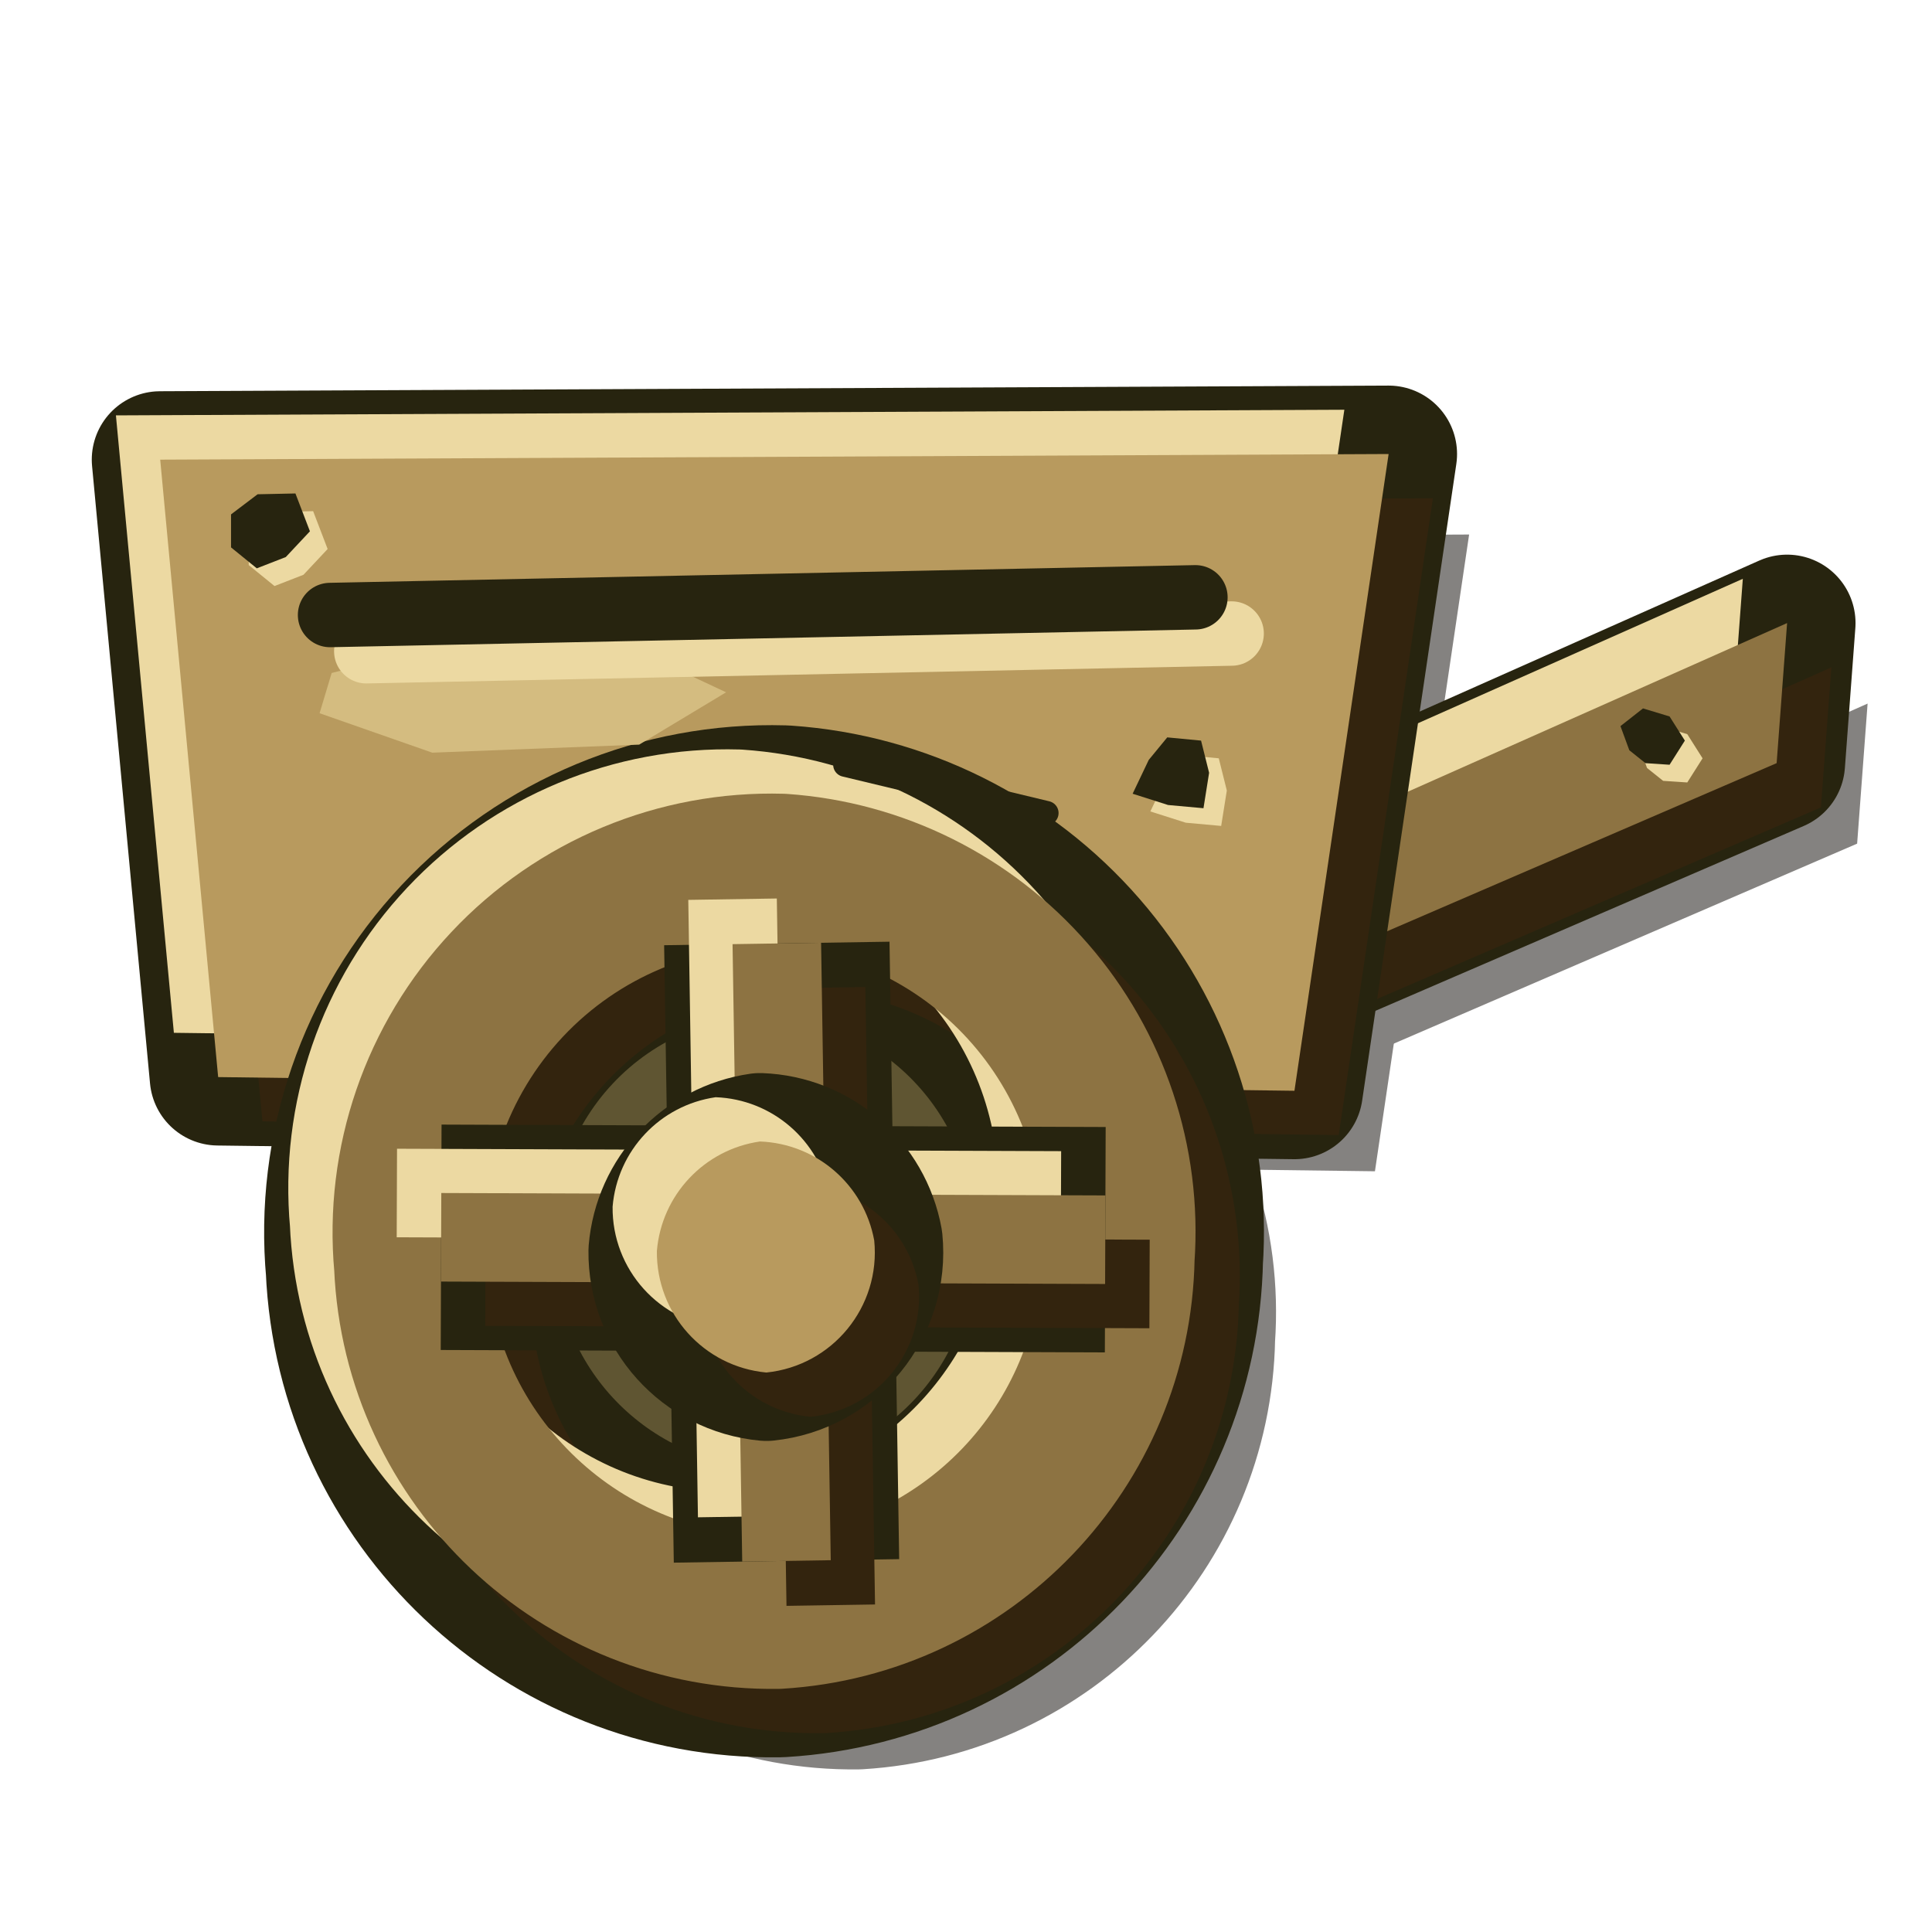
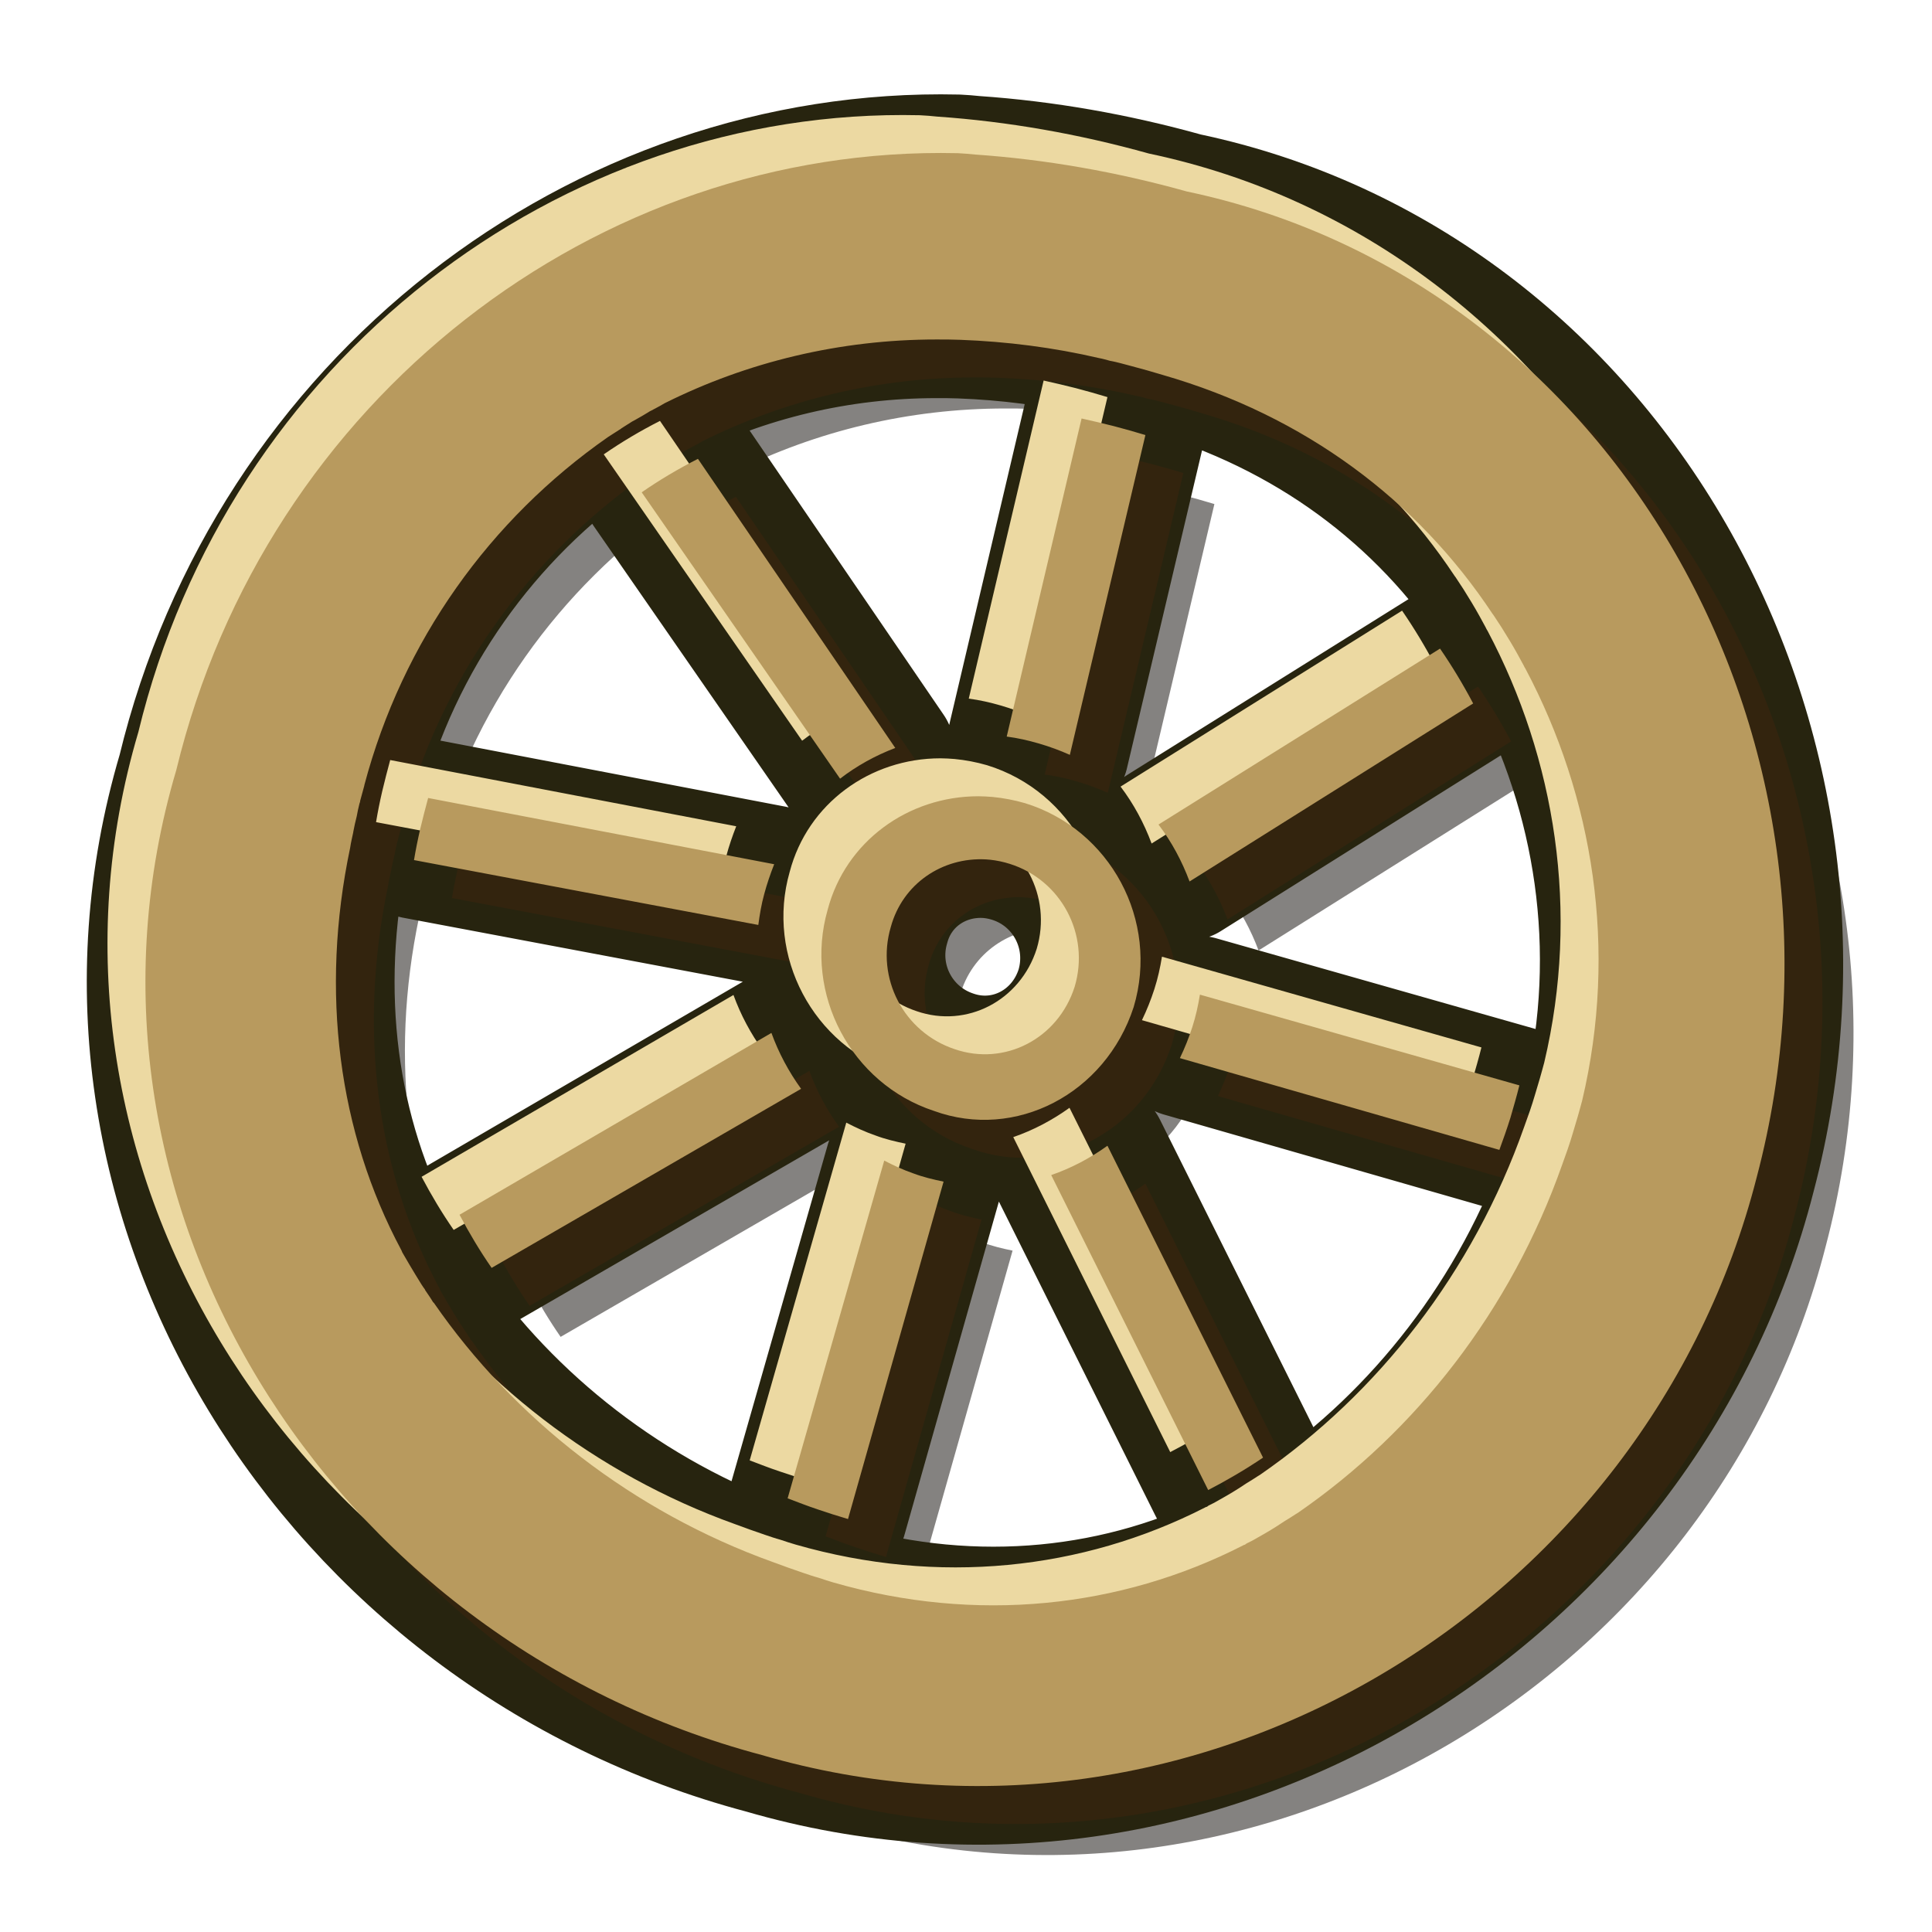
- <svg xmlns="http://www.w3.org/2000/svg" width="48" height="48" viewBox="0 0 24 24">
-   <g transform="translate(1 1)" opacity="0.5">
-     <path fill="#0a0502" d="M16.06 10.47L22.20 7.74L22.07 9.48L15.93 12.13z" />
-     <path fill="#0a0502" d="M1.99 5.71L17.25 5.64L16.08 13.55L2.71 13.38z" />
-     <path fill="#0a0502" d="M4.36 15.51A5.4 5.4 0 0 1 9.41 10.22A5.4 5.4 0 0 1 14.82 15.46A5.4 5.4 0 0 1 9.23 20.93A5.4 5.4 0 0 1 4.36 15.51z" />
-     <path fill="none" stroke="#0a0502" stroke-width="1.9" stroke-linecap="round" stroke-linejoin="round" d="M5.10 15.72A4.5 4.5 0 0 1 9.71 10.81A4.5 4.5 0 0 1 13.89 15.62A4.5 4.5 0 0 1 9.66 20.03A4.5 4.5 0 0 1 5.10 15.72z" />
-     <path fill="none" stroke="#0a0502" stroke-width="1.1" stroke-linecap="butt" stroke-linejoin="round" d="M9.65 11.72L9.77 19.39M5.48 15.37L13.73 15.40" />
-     <path fill="#0a0502" d="M8.16 15.54A1.5 1.5 0 0 1 9.44 14.18A1.5 1.5 0 0 1 10.86 15.41A1.5 1.5 0 0 1 9.52 17.05A1.5 1.5 0 0 1 8.16 15.54z" />
+ <svg xmlns="http://www.w3.org/2000/svg" width="64" height="64" viewBox="-24 -24 560 560">
+   <g transform="translate(20 20)" opacity="0.5">
+     <path fill="#0a0502" d="M253.6 20.4C149.1 18.0 53.1 91.6 27.1 199.2C-9.7 323.5 71.0 451.3 196.8 484.7C322.9 521.5 453.5 441.4 485.2 317.2C518.9 189.7 443.5 57.5 320.0 31.5C299.6 25.8 279.0 22.2 258.7 20.8C257.0 20.6 255.3 20.5 253.6 20.4zM254.4 74.5C267.8 75.0 281.3 76.7 294.6 79.8C295.7 80.0 296.7 80.3 297.8 80.6C298.3 80.7 298.8 80.8 299.3 80.9C299.8 81.0 300.4 81.2 300.9 81.3C301.9 81.6 302.9 81.8 303.9 82.1C307.0 82.9 310.1 83.8 313.1 84.7C354.3 96.6 386.8 121.0 408.6 153.9C408.7 154.0 408.8 154.2 408.9 154.3C409.7 155.5 410.4 156.6 411.2 157.8C412.0 159.1 412.8 160.4 413.6 161.7C414.3 162.9 415.1 164.2 415.8 165.5C416.4 166.6 417.0 167.7 417.6 168.8C417.7 169.0 417.8 169.2 417.9 169.4C418.0 169.6 418.1 169.7 418.2 169.9C437.8 206.9 445.0 251.1 434.6 295.0C434.2 296.6 433.7 298.2 433.3 299.7C432.8 301.3 432.4 302.8 431.9 304.4C431.0 307.5 429.9 310.6 428.8 313.6C413.9 355.9 386.4 390.9 352.2 414.5C352.0 414.6 351.9 414.7 351.7 414.8C350.6 415.5 349.4 416.3 348.2 417.0C346.9 417.9 345.6 418.7 344.3 419.5C343.1 420.2 341.8 421.0 340.5 421.7C339.5 422.3 338.4 422.9 337.3 423.4C337.1 423.6 336.9 423.7 336.7 423.8C336.5 423.8 336.4 423.9 336.2 424.0C300.7 442.1 259.0 446.6 217.6 434.7C216.2 434.3 214.7 433.8 213.2 433.3C213.2 433.3 213.2 433.3 213.2 433.3C211.7 432.9 210.3 432.4 208.8 431.9C205.9 430.9 203.0 429.9 200.1 428.8C159.4 414.2 124.9 387.1 101.8 353.7C101.7 353.6 101.6 353.5 101.5 353.4C100.8 352.2 100.0 351.1 99.2 349.9C99.2 349.9 99.2 349.9 99.2 349.8C98.8 349.3 98.5 348.8 98.1 348.2C97.0 346.4 95.8 344.5 94.7 342.6C94.0 341.4 93.3 340.2 92.6 339.0C92.5 338.7 92.4 338.5 92.3 338.3C74.1 304.3 68.7 263.5 77.5 221.7C77.7 220.2 78.1 218.7 78.4 217.2C78.4 217.1 78.4 217.1 78.4 217.1C78.7 215.6 79.0 214.1 79.4 212.6C79.6 211.4 79.9 210.1 80.2 208.9C80.3 208.6 80.4 208.4 80.4 208.1C80.8 206.6 81.2 205.1 81.6 203.7C81.6 203.7 81.6 203.6 81.6 203.6C92.7 161.7 118.1 126.5 152.2 102.7C153.5 101.9 154.8 101.0 156.1 100.2C156.1 100.1 156.2 100.1 156.2 100.1C157.2 99.5 158.2 98.8 159.2 98.2C159.6 98.0 159.9 97.8 160.3 97.6C161.0 97.2 161.7 96.8 162.4 96.4C162.9 96.1 163.4 95.8 163.9 95.5C164.1 95.4 164.3 95.2 164.6 95.1C165.9 94.4 167.3 93.7 168.6 92.9C192.6 80.9 219.5 74.4 247.4 74.4C249.7 74.4 252.1 74.4 254.4 74.5zM289.5 97.3L267.8 189.5C270.9 189.9 274.0 190.6 277.1 191.5C280.2 192.4 283.2 193.5 286.1 194.8L308.0 102.1C305.0 101.2 301.9 100.3 298.8 99.5C295.7 98.7 292.6 98.0 289.5 97.3zM178.3 109.0C172.6 111.9 167.2 115.1 162.0 118.7L219.5 201.7C224.3 198.0 229.7 195.0 235.5 192.8L178.3 109.0zM393.4 164.0L311.8 215.0C315.6 220.0 318.6 225.6 320.8 231.5L403.0 179.9C400.1 174.4 396.9 169.1 393.4 164.0zM100.1 207.3C99.3 210.3 98.5 213.3 97.8 216.3C97.1 219.3 96.5 222.3 96.0 225.3L195.8 244.1C196.2 241.1 196.7 238.1 197.5 235.2C198.3 232.2 199.3 229.3 200.4 226.5L100.1 207.3zM259.6 206.8C239.2 206.8 221.1 219.9 215.9 239.7C208.9 264.1 222.7 290.1 246.7 298.0C270.3 306.6 296.4 293.1 304.6 267.9C312.1 242.8 297.8 216.4 273.1 208.8C270.0 207.9 266.8 207.3 263.7 207.0C262.3 206.9 261.0 206.8 259.6 206.8zM261.8 225.1C262.2 225.1 262.6 225.2 263.0 225.2C264.9 225.4 266.8 225.8 268.7 226.4C283.6 231.1 292.0 246.9 287.5 262.0C282.7 277.1 267.2 285.1 252.7 280.1C238.0 275.2 229.8 259.6 234.2 244.7C237.6 232.2 249.1 224.4 261.8 225.1zM323.8 264.3C323.3 267.4 322.6 270.6 321.6 273.7C320.6 276.8 319.4 279.8 318.0 282.7L410.6 309.3C411.7 306.3 412.8 303.2 413.8 300.0C414.7 296.9 415.6 293.8 416.4 290.6L323.8 264.3zM199.6 275.4L109.2 328.1C112.0 333.4 115.1 338.6 118.5 343.5L208.2 291.6C204.6 286.6 201.7 281.2 199.6 275.4zM297.0 308.1C292.0 311.7 286.5 314.6 280.7 316.6L326.2 407.9C331.6 405.1 336.9 402.0 342.1 398.5L297.0 308.1zM232.3 312.4L204.3 410.3C207.2 411.4 210.0 412.5 213.0 413.5C215.9 414.5 218.8 415.4 221.8 416.3L249.5 318.5C246.6 317.9 243.6 317.2 240.7 316.1C237.8 315.1 235.0 313.8 232.3 312.4z" />
  </g>
-   <path fill="none" stroke="#27240f" stroke-width="1.7" stroke-linecap="round" stroke-linejoin="round" d="M16.06 10.47L22.20 7.74L22.07 9.48L15.93 12.13z" />
-   <g transform="translate(0.55 0.55)">
-     <path fill="#33240e" d="M16.06 10.47L22.20 7.74L22.07 9.48L15.93 12.13z" />
+   <path fill="none" stroke="#27240f" stroke-width="34" stroke-linejoin="round" d="M253.6 20.4C149.1 18.0 53.1 91.6 27.1 199.2C-9.7 323.5 71.0 451.3 196.8 484.7C322.9 521.5 453.5 441.4 485.2 317.2C518.9 189.7 443.5 57.5 320.0 31.5C299.6 25.8 279.0 22.2 258.7 20.8C257.0 20.6 255.3 20.5 253.6 20.4zM254.4 74.5C267.8 75.0 281.3 76.7 294.6 79.8C295.7 80.0 296.7 80.3 297.8 80.6C298.3 80.7 298.8 80.8 299.3 80.9C299.8 81.0 300.4 81.2 300.9 81.3C301.9 81.6 302.9 81.8 303.9 82.1C307.0 82.9 310.1 83.8 313.1 84.7C354.3 96.6 386.8 121.0 408.6 153.9C408.7 154.0 408.8 154.2 408.9 154.3C409.7 155.5 410.4 156.6 411.2 157.8C412.0 159.1 412.8 160.4 413.6 161.7C414.3 162.9 415.1 164.2 415.8 165.5C416.4 166.6 417.0 167.7 417.6 168.8C417.7 169.0 417.8 169.2 417.9 169.4C418.0 169.6 418.1 169.7 418.2 169.9C437.8 206.9 445.0 251.1 434.6 295.0C434.2 296.6 433.7 298.2 433.3 299.7C432.8 301.3 432.4 302.8 431.9 304.4C431.0 307.5 429.9 310.6 428.8 313.6C413.9 355.9 386.4 390.9 352.2 414.5C352.0 414.6 351.9 414.7 351.7 414.8C350.6 415.5 349.4 416.3 348.2 417.0C346.9 417.9 345.6 418.7 344.3 419.5C343.1 420.2 341.8 421.0 340.5 421.7C339.5 422.3 338.4 422.9 337.3 423.4C337.1 423.6 336.9 423.7 336.7 423.8C336.5 423.8 336.4 423.9 336.2 424.0C300.7 442.1 259.0 446.6 217.6 434.7C216.2 434.3 214.7 433.8 213.2 433.3C213.2 433.3 213.2 433.3 213.2 433.3C211.7 432.9 210.3 432.4 208.8 431.9C205.9 430.9 203.0 429.9 200.1 428.8C159.4 414.2 124.9 387.1 101.8 353.7C101.7 353.6 101.6 353.5 101.5 353.4C100.8 352.2 100.0 351.1 99.2 349.9C99.2 349.9 99.2 349.9 99.2 349.8C98.8 349.3 98.5 348.8 98.1 348.2C97.0 346.4 95.8 344.5 94.7 342.6C94.0 341.4 93.3 340.2 92.6 339.0C92.5 338.7 92.4 338.5 92.3 338.3C74.1 304.3 68.7 263.5 77.5 221.7C77.7 220.2 78.1 218.7 78.4 217.2C78.4 217.1 78.4 217.1 78.4 217.1C78.7 215.6 79.0 214.1 79.4 212.6C79.6 211.4 79.9 210.1 80.2 208.9C80.3 208.6 80.4 208.4 80.4 208.1C80.8 206.6 81.2 205.1 81.6 203.7C81.6 203.7 81.6 203.6 81.6 203.6C92.7 161.7 118.1 126.5 152.2 102.7C153.5 101.9 154.8 101.0 156.1 100.2C156.1 100.1 156.2 100.1 156.2 100.1C157.2 99.5 158.2 98.8 159.2 98.2C159.6 98.0 159.9 97.8 160.3 97.6C161.0 97.2 161.7 96.8 162.4 96.4C162.9 96.1 163.4 95.8 163.9 95.5C164.1 95.4 164.3 95.2 164.6 95.1C165.9 94.4 167.3 93.7 168.6 92.9C192.6 80.9 219.5 74.4 247.4 74.4C249.7 74.4 252.1 74.4 254.4 74.5zM289.5 97.3L267.8 189.5C270.9 189.9 274.0 190.6 277.1 191.5C280.2 192.4 283.2 193.5 286.1 194.8L308.0 102.1C305.0 101.2 301.9 100.3 298.8 99.5C295.7 98.7 292.6 98.0 289.5 97.3zM178.3 109.0C172.6 111.9 167.2 115.1 162.0 118.7L219.5 201.7C224.3 198.0 229.7 195.0 235.5 192.8L178.3 109.0zM393.4 164.0L311.8 215.0C315.6 220.0 318.6 225.6 320.8 231.5L403.0 179.9C400.1 174.4 396.9 169.1 393.4 164.0zM100.1 207.3C99.3 210.3 98.5 213.3 97.8 216.3C97.1 219.3 96.5 222.3 96.0 225.3L195.8 244.1C196.2 241.1 196.7 238.1 197.5 235.2C198.3 232.2 199.3 229.3 200.4 226.5L100.1 207.3zM259.6 206.8C239.2 206.8 221.1 219.9 215.9 239.7C208.9 264.1 222.7 290.1 246.7 298.0C270.3 306.6 296.4 293.1 304.6 267.9C312.1 242.8 297.8 216.4 273.1 208.8C270.0 207.9 266.8 207.3 263.7 207.0C262.3 206.9 261.0 206.8 259.6 206.8zM261.8 225.1C262.2 225.1 262.6 225.2 263.0 225.2C264.9 225.4 266.8 225.8 268.7 226.4C283.6 231.1 292.0 246.9 287.5 262.0C282.7 277.1 267.2 285.1 252.7 280.1C238.0 275.2 229.8 259.6 234.2 244.7C237.6 232.2 249.1 224.4 261.8 225.1zM323.8 264.3C323.3 267.4 322.6 270.6 321.6 273.7C320.6 276.8 319.4 279.8 318.0 282.7L410.6 309.3C411.7 306.3 412.8 303.2 413.8 300.0C414.7 296.9 415.6 293.8 416.4 290.6L323.8 264.3zM199.6 275.4L109.2 328.1C112.0 333.4 115.1 338.6 118.5 343.5L208.2 291.6C204.6 286.6 201.7 281.2 199.6 275.4zM297.0 308.1C292.0 311.7 286.5 314.6 280.7 316.6L326.2 407.9C331.6 405.1 336.9 402.0 342.1 398.5L297.0 308.1zM232.3 312.4L204.3 410.3C207.2 411.4 210.0 412.5 213.0 413.5C215.9 414.5 218.8 415.4 221.8 416.3L249.5 318.5C246.6 317.9 243.6 317.2 240.7 316.1C237.8 315.1 235.0 313.8 232.3 312.4z" />
+   <g transform="translate(11 11)">
+     <path fill="#33240e" d="M253.6 20.4C149.1 18.0 53.1 91.6 27.1 199.2C-9.7 323.5 71.0 451.3 196.8 484.7C322.9 521.5 453.5 441.4 485.2 317.2C518.9 189.7 443.5 57.5 320.0 31.5C299.6 25.8 279.0 22.2 258.7 20.8C257.0 20.6 255.3 20.5 253.6 20.4zM254.4 74.5C267.8 75.0 281.3 76.7 294.6 79.8C295.7 80.0 296.7 80.3 297.8 80.6C298.3 80.7 298.8 80.8 299.3 80.9C299.8 81.0 300.4 81.2 300.9 81.3C301.9 81.6 302.9 81.8 303.9 82.1C307.0 82.9 310.1 83.8 313.1 84.7C354.3 96.6 386.8 121.0 408.6 153.9C408.7 154.0 408.8 154.2 408.9 154.3C409.7 155.5 410.4 156.6 411.2 157.8C412.0 159.1 412.8 160.4 413.6 161.7C414.3 162.9 415.1 164.2 415.8 165.5C416.4 166.6 417.0 167.7 417.6 168.8C417.7 169.0 417.8 169.2 417.9 169.4C418.0 169.6 418.1 169.7 418.2 169.9C437.8 206.9 445.0 251.1 434.6 295.0C434.2 296.6 433.7 298.2 433.3 299.7C432.8 301.3 432.4 302.8 431.9 304.4C431.0 307.5 429.9 310.6 428.8 313.6C413.9 355.9 386.4 390.9 352.2 414.5C352.0 414.6 351.9 414.7 351.7 414.8C350.6 415.5 349.4 416.3 348.2 417.0C346.9 417.9 345.6 418.7 344.3 419.5C343.1 420.2 341.8 421.0 340.5 421.7C339.5 422.3 338.4 422.9 337.3 423.4C337.1 423.6 336.9 423.7 336.7 423.8C336.5 423.8 336.4 423.9 336.2 424.0C300.7 442.1 259.0 446.6 217.6 434.7C216.2 434.3 214.7 433.8 213.2 433.3C213.2 433.3 213.2 433.3 213.2 433.3C211.7 432.9 210.3 432.4 208.8 431.9C205.9 430.9 203.0 429.9 200.1 428.8C159.4 414.2 124.9 387.1 101.8 353.7C101.7 353.6 101.6 353.5 101.5 353.4C100.8 352.2 100.0 351.1 99.2 349.9C99.2 349.9 99.2 349.9 99.2 349.8C98.8 349.3 98.5 348.8 98.1 348.2C97.0 346.4 95.8 344.5 94.7 342.6C94.0 341.4 93.3 340.2 92.6 339.0C92.5 338.7 92.4 338.5 92.3 338.3C74.1 304.3 68.7 263.5 77.5 221.7C77.7 220.2 78.1 218.7 78.4 217.2C78.4 217.1 78.4 217.1 78.4 217.1C78.7 215.6 79.0 214.1 79.4 212.6C79.6 211.4 79.9 210.1 80.2 208.9C80.3 208.6 80.4 208.4 80.4 208.1C80.8 206.6 81.2 205.1 81.6 203.7C81.6 203.7 81.6 203.6 81.6 203.6C92.7 161.7 118.1 126.5 152.2 102.7C153.5 101.9 154.8 101.0 156.1 100.2C156.1 100.1 156.2 100.1 156.2 100.1C157.2 99.5 158.2 98.8 159.2 98.2C159.6 98.0 159.9 97.8 160.3 97.6C161.0 97.2 161.7 96.8 162.4 96.4C162.9 96.1 163.4 95.8 163.9 95.5C164.1 95.4 164.3 95.2 164.6 95.1C165.9 94.4 167.3 93.7 168.6 92.9C192.6 80.9 219.5 74.4 247.4 74.4C249.7 74.4 252.1 74.4 254.4 74.5zM289.5 97.3L267.8 189.5C270.9 189.9 274.0 190.6 277.1 191.5C280.2 192.4 283.2 193.5 286.1 194.8L308.0 102.1C305.0 101.2 301.9 100.3 298.8 99.5C295.7 98.7 292.6 98.0 289.5 97.3zM178.3 109.0C172.6 111.9 167.2 115.1 162.0 118.7L219.5 201.7C224.3 198.0 229.7 195.0 235.5 192.8L178.3 109.0zM393.4 164.0L311.8 215.0C315.6 220.0 318.6 225.6 320.8 231.5L403.0 179.9C400.1 174.4 396.9 169.1 393.4 164.0zM100.1 207.3C99.3 210.3 98.5 213.3 97.8 216.3C97.1 219.3 96.5 222.3 96.0 225.3L195.8 244.1C196.2 241.1 196.7 238.1 197.5 235.2C198.3 232.2 199.3 229.3 200.4 226.5L100.1 207.3zM259.6 206.8C239.2 206.8 221.1 219.9 215.9 239.7C208.9 264.1 222.7 290.1 246.7 298.0C270.3 306.6 296.4 293.1 304.6 267.9C312.1 242.8 297.8 216.4 273.1 208.8C270.0 207.9 266.8 207.3 263.7 207.0C262.3 206.9 261.0 206.8 259.6 206.8zM261.8 225.1C262.2 225.1 262.6 225.2 263.0 225.2C264.9 225.4 266.8 225.8 268.7 226.4C283.6 231.1 292.0 246.9 287.5 262.0C282.7 277.1 267.2 285.1 252.7 280.1C238.0 275.2 229.8 259.6 234.2 244.7C237.6 232.2 249.1 224.4 261.8 225.1zM323.8 264.3C323.3 267.4 322.6 270.6 321.6 273.7C320.6 276.8 319.4 279.8 318.0 282.7L410.6 309.3C411.7 306.3 412.8 303.2 413.8 300.0C414.7 296.9 415.6 293.8 416.4 290.6L323.8 264.3zM199.6 275.4L109.2 328.1C112.0 333.4 115.1 338.6 118.5 343.5L208.2 291.6C204.6 286.6 201.7 281.2 199.6 275.4zM297.0 308.1C292.0 311.7 286.5 314.6 280.7 316.6L326.2 407.9C331.6 405.1 336.9 402.0 342.1 398.5L297.0 308.1zM232.3 312.4L204.3 410.3C207.2 411.4 210.0 412.5 213.0 413.5C215.9 414.5 218.8 415.4 221.8 416.3L249.5 318.5C246.6 317.9 243.6 317.2 240.7 316.1C237.8 315.1 235.0 313.8 232.3 312.4z" />
  </g>
-   <g transform="translate(-0.55 -0.55)">
-     <path fill="#ecd9a2" d="M16.06 10.47L22.20 7.74L22.07 9.48L15.93 12.13z" />
+   <g transform="translate(-11 -11)">
+     <path fill="#ecd9a2" d="M253.6 20.4C149.1 18.0 53.1 91.6 27.1 199.2C-9.7 323.5 71.0 451.3 196.8 484.7C322.9 521.5 453.5 441.4 485.2 317.2C518.9 189.7 443.5 57.5 320.0 31.5C299.6 25.8 279.0 22.2 258.7 20.8C257.0 20.6 255.3 20.5 253.6 20.4zM254.4 74.5C267.8 75.0 281.3 76.7 294.6 79.8C295.7 80.0 296.7 80.3 297.8 80.6C298.3 80.7 298.8 80.8 299.3 80.9C299.8 81.0 300.4 81.2 300.9 81.3C301.9 81.6 302.9 81.8 303.9 82.1C307.0 82.9 310.1 83.8 313.1 84.7C354.3 96.6 386.8 121.0 408.6 153.9C408.7 154.0 408.8 154.2 408.9 154.3C409.7 155.5 410.4 156.6 411.2 157.8C412.0 159.1 412.8 160.4 413.6 161.7C414.3 162.9 415.1 164.2 415.8 165.5C416.4 166.6 417.0 167.7 417.6 168.8C417.7 169.0 417.8 169.2 417.9 169.4C418.0 169.6 418.1 169.7 418.2 169.9C437.8 206.9 445.0 251.1 434.6 295.0C434.2 296.6 433.7 298.2 433.3 299.7C432.8 301.3 432.4 302.8 431.9 304.4C431.0 307.5 429.9 310.6 428.8 313.6C413.9 355.9 386.4 390.9 352.2 414.5C352.0 414.6 351.9 414.7 351.7 414.8C350.6 415.5 349.4 416.3 348.2 417.0C346.9 417.9 345.6 418.7 344.3 419.5C343.1 420.2 341.8 421.0 340.5 421.7C339.5 422.3 338.4 422.9 337.3 423.4C337.1 423.6 336.9 423.7 336.7 423.8C336.5 423.8 336.4 423.9 336.2 424.0C300.7 442.1 259.0 446.6 217.6 434.7C216.2 434.3 214.7 433.8 213.2 433.3C213.2 433.3 213.2 433.3 213.2 433.3C211.7 432.9 210.3 432.4 208.8 431.9C205.9 430.9 203.0 429.9 200.1 428.8C159.4 414.2 124.9 387.1 101.8 353.7C101.7 353.6 101.6 353.5 101.5 353.4C100.8 352.2 100.0 351.1 99.2 349.9C99.2 349.9 99.2 349.9 99.2 349.8C98.8 349.3 98.5 348.8 98.1 348.2C97.0 346.4 95.8 344.5 94.7 342.6C94.0 341.4 93.3 340.2 92.6 339.0C92.5 338.7 92.4 338.5 92.3 338.3C74.1 304.3 68.7 263.5 77.5 221.7C77.7 220.2 78.1 218.7 78.4 217.2C78.4 217.1 78.4 217.1 78.4 217.1C78.7 215.6 79.0 214.1 79.4 212.6C79.6 211.4 79.9 210.1 80.2 208.9C80.3 208.6 80.4 208.4 80.4 208.1C80.8 206.6 81.2 205.1 81.6 203.7C81.6 203.7 81.6 203.6 81.6 203.6C92.7 161.7 118.1 126.5 152.2 102.7C153.5 101.9 154.8 101.0 156.1 100.2C156.1 100.1 156.2 100.1 156.2 100.1C157.2 99.5 158.2 98.8 159.2 98.2C159.6 98.0 159.9 97.8 160.3 97.6C161.0 97.2 161.7 96.8 162.4 96.4C162.9 96.1 163.4 95.8 163.9 95.5C164.1 95.4 164.3 95.2 164.6 95.1C165.9 94.4 167.3 93.7 168.6 92.9C192.6 80.9 219.5 74.4 247.4 74.4C249.7 74.4 252.1 74.4 254.4 74.5zM289.5 97.3L267.8 189.5C270.9 189.9 274.0 190.6 277.1 191.5C280.2 192.4 283.2 193.5 286.1 194.8L308.0 102.1C305.0 101.2 301.9 100.3 298.8 99.5C295.7 98.7 292.6 98.0 289.5 97.3zM178.3 109.0C172.6 111.9 167.2 115.1 162.0 118.7L219.5 201.7C224.3 198.0 229.7 195.0 235.5 192.8L178.3 109.0zM393.4 164.0L311.8 215.0C315.6 220.0 318.6 225.6 320.8 231.5L403.0 179.9C400.1 174.4 396.9 169.1 393.4 164.0zM100.1 207.3C99.3 210.3 98.5 213.3 97.8 216.3C97.1 219.3 96.5 222.3 96.0 225.3L195.8 244.1C196.2 241.1 196.7 238.1 197.5 235.2C198.3 232.2 199.3 229.3 200.4 226.5L100.1 207.3zM259.6 206.8C239.2 206.8 221.1 219.9 215.9 239.7C208.9 264.1 222.7 290.1 246.7 298.0C270.3 306.6 296.4 293.1 304.6 267.9C312.1 242.8 297.8 216.4 273.1 208.8C270.0 207.9 266.8 207.3 263.7 207.0C262.3 206.9 261.0 206.8 259.6 206.8zM261.8 225.1C262.2 225.1 262.6 225.2 263.0 225.2C264.9 225.4 266.8 225.8 268.7 226.4C283.6 231.1 292.0 246.9 287.5 262.0C282.7 277.1 267.2 285.1 252.7 280.1C238.0 275.2 229.8 259.6 234.2 244.7C237.6 232.2 249.1 224.4 261.8 225.1zM323.8 264.3C323.3 267.4 322.6 270.6 321.6 273.7C320.6 276.8 319.4 279.8 318.0 282.7L410.6 309.3C411.7 306.3 412.8 303.2 413.8 300.0C414.7 296.9 415.6 293.8 416.4 290.6L323.8 264.3zM199.6 275.4L109.2 328.1C112.0 333.4 115.1 338.6 118.5 343.5L208.2 291.6C204.6 286.6 201.7 281.2 199.6 275.4zM297.0 308.1C292.0 311.7 286.5 314.6 280.7 316.6L326.2 407.9C331.6 405.1 336.9 402.0 342.1 398.5L297.0 308.1zM232.3 312.4L204.3 410.3C207.2 411.4 210.0 412.5 213.0 413.5C215.9 414.5 218.8 415.4 221.8 416.3L249.5 318.5C246.6 317.9 243.6 317.2 240.7 316.1C237.8 315.1 235.0 313.8 232.3 312.4z" />
  </g>
-   <path fill="#8d7342" d="M16.06 10.47L22.20 7.74L22.07 9.48L15.93 12.13z" />
-   <path fill="none" stroke="#27240f" stroke-width="1.7" stroke-linecap="round" stroke-linejoin="round" d="M1.99 5.71L17.25 5.64L16.08 13.55L2.71 13.38z" />
-   <g transform="translate(0.55 0.55)">
-     <path fill="#33240e" d="M1.99 5.71L17.25 5.64L16.08 13.55L2.71 13.38z" />
-   </g>
-   <g transform="translate(-0.55 -0.55)">
-     <path fill="#ecd9a2" d="M1.99 5.71L17.25 5.64L16.08 13.55L2.71 13.38z" />
-   </g>
-   <path fill="#b89a5e" d="M1.99 5.71L17.25 5.64L16.08 13.55L2.71 13.38z" />
-   <path fill="none" stroke="#27240f" stroke-width="1.7" stroke-linecap="round" stroke-linejoin="round" d="M4.36 15.51A5.4 5.4 0 0 1 9.41 10.22A5.4 5.4 0 0 1 14.82 15.46A5.4 5.4 0 0 1 9.23 20.93A5.4 5.4 0 0 1 4.36 15.51z" />
-   <g transform="translate(0.55 0.55)">
-     <path fill="#33240e" d="M4.36 15.51A5.4 5.4 0 0 1 9.41 10.22A5.4 5.4 0 0 1 14.82 15.46A5.4 5.4 0 0 1 9.23 20.93A5.4 5.4 0 0 1 4.36 15.51z" />
-   </g>
-   <g transform="translate(-0.55 -0.55)">
-     <path fill="#ecd9a2" d="M4.36 15.51A5.4 5.4 0 0 1 9.41 10.22A5.4 5.4 0 0 1 14.82 15.46A5.4 5.4 0 0 1 9.23 20.93A5.4 5.4 0 0 1 4.36 15.51z" />
-   </g>
-   <path fill="#5f5532" d="M4.36 15.51A5.4 5.4 0 0 1 9.41 10.22A5.4 5.4 0 0 1 14.82 15.46A5.4 5.4 0 0 1 9.23 20.93A5.4 5.4 0 0 1 4.36 15.51z" />
-   <path fill="none" stroke="#27240f" stroke-width="3.6" stroke-linecap="round" stroke-linejoin="round" d="M5.10 15.72A4.5 4.5 0 0 1 9.71 10.81A4.5 4.5 0 0 1 13.89 15.62A4.5 4.5 0 0 1 9.66 20.03A4.5 4.5 0 0 1 5.10 15.72z" />
-   <g transform="translate(0.55 0.55)">
-     <path fill="none" stroke="#33240e" stroke-width="1.9" stroke-linecap="round" stroke-linejoin="round" d="M5.10 15.72A4.5 4.5 0 0 1 9.71 10.81A4.5 4.5 0 0 1 13.89 15.62A4.5 4.5 0 0 1 9.66 20.03A4.5 4.5 0 0 1 5.10 15.72z" />
-   </g>
-   <g transform="translate(-0.55 -0.55)">
-     <path fill="none" stroke="#ecd9a2" stroke-width="1.9" stroke-linecap="round" stroke-linejoin="round" d="M5.10 15.72A4.5 4.5 0 0 1 9.71 10.81A4.5 4.5 0 0 1 13.89 15.62A4.5 4.5 0 0 1 9.66 20.03A4.5 4.5 0 0 1 5.10 15.72z" />
-   </g>
-   <path fill="none" stroke="#8d7342" stroke-width="1.9" stroke-linecap="round" stroke-linejoin="round" d="M5.10 15.72A4.5 4.5 0 0 1 9.71 10.81A4.5 4.5 0 0 1 13.89 15.62A4.5 4.5 0 0 1 9.66 20.03A4.5 4.5 0 0 1 5.10 15.72z" />
-   <path fill="none" stroke="#27240f" stroke-width="2.8" stroke-linecap="butt" stroke-linejoin="round" d="M9.65 11.72L9.77 19.39M5.48 15.37L13.73 15.40" />
-   <g transform="translate(0.55 0.55)">
-     <path fill="none" stroke="#33240e" stroke-width="1.1" stroke-linecap="butt" stroke-linejoin="round" d="M9.65 11.72L9.77 19.39M5.48 15.37L13.73 15.40" />
-   </g>
-   <g transform="translate(-0.55 -0.55)">
-     <path fill="none" stroke="#ecd9a2" stroke-width="1.1" stroke-linecap="butt" stroke-linejoin="round" d="M9.65 11.72L9.77 19.39M5.48 15.37L13.73 15.40" />
-   </g>
-   <path fill="none" stroke="#8d7342" stroke-width="1.1" stroke-linecap="butt" stroke-linejoin="round" d="M9.65 11.72L9.77 19.39M5.48 15.37L13.73 15.40" />
-   <path fill="none" stroke="#27240f" stroke-width="1.7" stroke-linecap="round" stroke-linejoin="round" d="M8.16 15.54A1.5 1.5 0 0 1 9.44 14.18A1.5 1.5 0 0 1 10.86 15.41A1.5 1.5 0 0 1 9.52 17.05A1.5 1.5 0 0 1 8.16 15.54z" />
-   <g transform="translate(0.55 0.55)">
-     <path fill="#33240e" d="M8.16 15.54A1.5 1.5 0 0 1 9.44 14.18A1.5 1.5 0 0 1 10.86 15.41A1.5 1.5 0 0 1 9.52 17.05A1.5 1.5 0 0 1 8.16 15.54z" />
-   </g>
-   <g transform="translate(-0.55 -0.55)">
-     <path fill="#ecd9a2" d="M8.16 15.54A1.5 1.5 0 0 1 9.44 14.18A1.5 1.5 0 0 1 10.86 15.41A1.5 1.5 0 0 1 9.52 17.05A1.5 1.5 0 0 1 8.16 15.54z" />
-   </g>
-   <path fill="#b89a5e" d="M8.16 15.54A1.5 1.5 0 0 1 9.44 14.18A1.5 1.5 0 0 1 10.86 15.41A1.5 1.5 0 0 1 9.52 17.05A1.5 1.5 0 0 1 8.16 15.54z" />
-   <path fill="#d4bc80" d="M9.02 8.60L7.94 9.25L5.37 9.35L3.97 8.86L4.12 8.36L5.50 8.01L7.76 8.01z" />
-   <g transform="translate(0.45 0.45)">
-     <path fill="none" stroke="#ecd9a2" stroke-width="0.8" stroke-linecap="round" stroke-linejoin="round" d="M4.10 7.64L14.85 7.42" />
-   </g>
-   <path fill="none" stroke="#27240f" stroke-width="0.8" stroke-linecap="round" stroke-linejoin="round" d="M4.10 7.64L14.85 7.42" />
-   <g transform="translate(0.22 0.22)">
-     <path fill="#ecd9a2" d="M15.02 9.60L14.95 10.04L14.51 10.00L14.07 9.86L14.27 9.44L14.50 9.16L14.92 9.20z" />
-   </g>
-   <path fill="#27240f" d="M15.02 9.60L14.95 10.04L14.51 10.00L14.07 9.86L14.27 9.44L14.50 9.16L14.92 9.20z" />
-   <g transform="translate(0.22 0.22)">
-     <path fill="#ecd9a2" d="M3.85 6.60L3.55 6.92L3.19 7.06L2.87 6.80L2.87 6.39L3.20 6.14L3.67 6.13z" />
-   </g>
-   <path fill="#27240f" d="M3.85 6.60L3.55 6.92L3.19 7.06L2.87 6.80L2.87 6.39L3.20 6.14L3.67 6.13z" />
-   <g transform="translate(0.22 0.22)">
-     <path fill="#ecd9a2" d="M20.93 9.20L20.74 9.50L20.44 9.48L20.24 9.32L20.13 9.02L20.41 8.80L20.74 8.90z" />
-   </g>
-   <path fill="#27240f" d="M20.93 9.20L20.74 9.50L20.44 9.48L20.24 9.32L20.13 9.02L20.41 8.80L20.74 8.90z" />
-   <path fill="none" stroke="#27240f" stroke-width="0.3" stroke-linecap="round" stroke-linejoin="round" d="M10.500 9.500l2.500.600" />
+   <path fill="#b89a5e" d="M253.6 20.4C149.1 18.0 53.1 91.6 27.1 199.2C-9.7 323.5 71.0 451.3 196.8 484.7C322.9 521.5 453.5 441.4 485.2 317.2C518.9 189.7 443.5 57.5 320.0 31.5C299.6 25.8 279.0 22.2 258.7 20.8C257.0 20.6 255.3 20.5 253.6 20.4zM254.4 74.5C267.8 75.0 281.3 76.7 294.6 79.8C295.7 80.0 296.7 80.3 297.8 80.6C298.3 80.7 298.8 80.8 299.3 80.9C299.8 81.0 300.4 81.2 300.9 81.3C301.9 81.6 302.9 81.8 303.9 82.1C307.0 82.9 310.1 83.8 313.1 84.7C354.3 96.6 386.8 121.0 408.6 153.9C408.7 154.0 408.8 154.2 408.9 154.3C409.7 155.5 410.4 156.6 411.2 157.8C412.0 159.1 412.8 160.4 413.6 161.7C414.3 162.9 415.1 164.2 415.8 165.5C416.4 166.6 417.0 167.7 417.6 168.8C417.7 169.0 417.8 169.2 417.9 169.4C418.0 169.6 418.1 169.7 418.2 169.9C437.8 206.9 445.0 251.1 434.6 295.0C434.2 296.6 433.7 298.2 433.3 299.7C432.8 301.3 432.4 302.8 431.9 304.4C431.0 307.5 429.9 310.6 428.8 313.6C413.9 355.9 386.4 390.9 352.2 414.5C352.0 414.6 351.9 414.7 351.7 414.8C350.6 415.5 349.4 416.3 348.2 417.0C346.9 417.9 345.6 418.7 344.3 419.5C343.1 420.2 341.8 421.0 340.5 421.7C339.5 422.3 338.4 422.9 337.3 423.4C337.1 423.6 336.9 423.7 336.7 423.8C336.5 423.8 336.4 423.9 336.2 424.0C300.7 442.1 259.0 446.6 217.6 434.7C216.2 434.3 214.7 433.8 213.2 433.3C213.2 433.3 213.2 433.3 213.2 433.3C211.7 432.9 210.3 432.4 208.8 431.9C205.9 430.9 203.0 429.9 200.1 428.8C159.4 414.2 124.9 387.1 101.8 353.7C101.7 353.6 101.6 353.5 101.5 353.4C100.8 352.2 100.0 351.1 99.2 349.9C99.2 349.9 99.2 349.9 99.2 349.8C98.8 349.3 98.5 348.8 98.1 348.2C97.0 346.4 95.8 344.5 94.7 342.6C94.0 341.4 93.3 340.2 92.6 339.0C92.5 338.7 92.4 338.5 92.3 338.3C74.1 304.3 68.7 263.5 77.5 221.7C77.7 220.2 78.1 218.7 78.4 217.2C78.4 217.1 78.4 217.1 78.4 217.1C78.7 215.6 79.0 214.1 79.4 212.6C79.6 211.4 79.9 210.1 80.2 208.9C80.3 208.6 80.4 208.4 80.4 208.1C80.8 206.6 81.2 205.1 81.6 203.7C81.6 203.7 81.6 203.6 81.6 203.6C92.7 161.7 118.1 126.5 152.2 102.7C153.5 101.9 154.8 101.0 156.1 100.2C156.1 100.1 156.2 100.1 156.2 100.1C157.2 99.5 158.2 98.8 159.2 98.2C159.6 98.0 159.9 97.8 160.3 97.6C161.0 97.2 161.7 96.8 162.4 96.4C162.9 96.1 163.4 95.8 163.9 95.5C164.1 95.4 164.3 95.2 164.6 95.1C165.9 94.4 167.3 93.7 168.6 92.9C192.6 80.9 219.5 74.4 247.4 74.4C249.7 74.4 252.1 74.4 254.4 74.5zM289.5 97.3L267.8 189.5C270.9 189.9 274.0 190.6 277.1 191.5C280.2 192.4 283.2 193.5 286.1 194.8L308.0 102.1C305.0 101.2 301.9 100.3 298.8 99.5C295.7 98.7 292.6 98.0 289.5 97.3zM178.3 109.0C172.6 111.9 167.2 115.1 162.0 118.7L219.5 201.7C224.3 198.0 229.7 195.0 235.5 192.8L178.3 109.0zM393.4 164.0L311.8 215.0C315.6 220.0 318.6 225.6 320.8 231.5L403.0 179.9C400.1 174.4 396.9 169.1 393.4 164.0zM100.1 207.3C99.3 210.3 98.5 213.3 97.8 216.3C97.1 219.3 96.5 222.3 96.0 225.3L195.8 244.1C196.2 241.1 196.7 238.1 197.5 235.2C198.3 232.2 199.3 229.3 200.4 226.5L100.1 207.3zM259.6 206.8C239.2 206.8 221.1 219.9 215.9 239.7C208.9 264.1 222.7 290.1 246.7 298.0C270.3 306.6 296.4 293.1 304.6 267.9C312.1 242.8 297.8 216.4 273.1 208.8C270.0 207.9 266.8 207.3 263.7 207.0C262.3 206.9 261.0 206.8 259.6 206.8zM261.8 225.1C262.2 225.1 262.6 225.2 263.0 225.2C264.9 225.4 266.8 225.8 268.7 226.4C283.6 231.1 292.0 246.9 287.5 262.0C282.7 277.1 267.2 285.1 252.7 280.1C238.0 275.2 229.8 259.6 234.2 244.7C237.6 232.2 249.1 224.4 261.8 225.1zM323.8 264.3C323.3 267.4 322.6 270.6 321.6 273.7C320.6 276.8 319.4 279.8 318.0 282.7L410.6 309.3C411.7 306.3 412.8 303.2 413.8 300.0C414.7 296.9 415.6 293.8 416.4 290.6L323.8 264.3zM199.6 275.4L109.2 328.1C112.0 333.4 115.1 338.6 118.5 343.5L208.2 291.6C204.6 286.6 201.7 281.2 199.6 275.4zM297.0 308.1C292.0 311.7 286.5 314.6 280.7 316.6L326.2 407.9C331.6 405.1 336.9 402.0 342.1 398.5L297.0 308.1zM232.3 312.4L204.3 410.3C207.2 411.4 210.0 412.5 213.0 413.5C215.9 414.5 218.8 415.4 221.8 416.3L249.5 318.5C246.6 317.9 243.6 317.2 240.7 316.1C237.8 315.1 235.0 313.8 232.3 312.4z" />
</svg>
